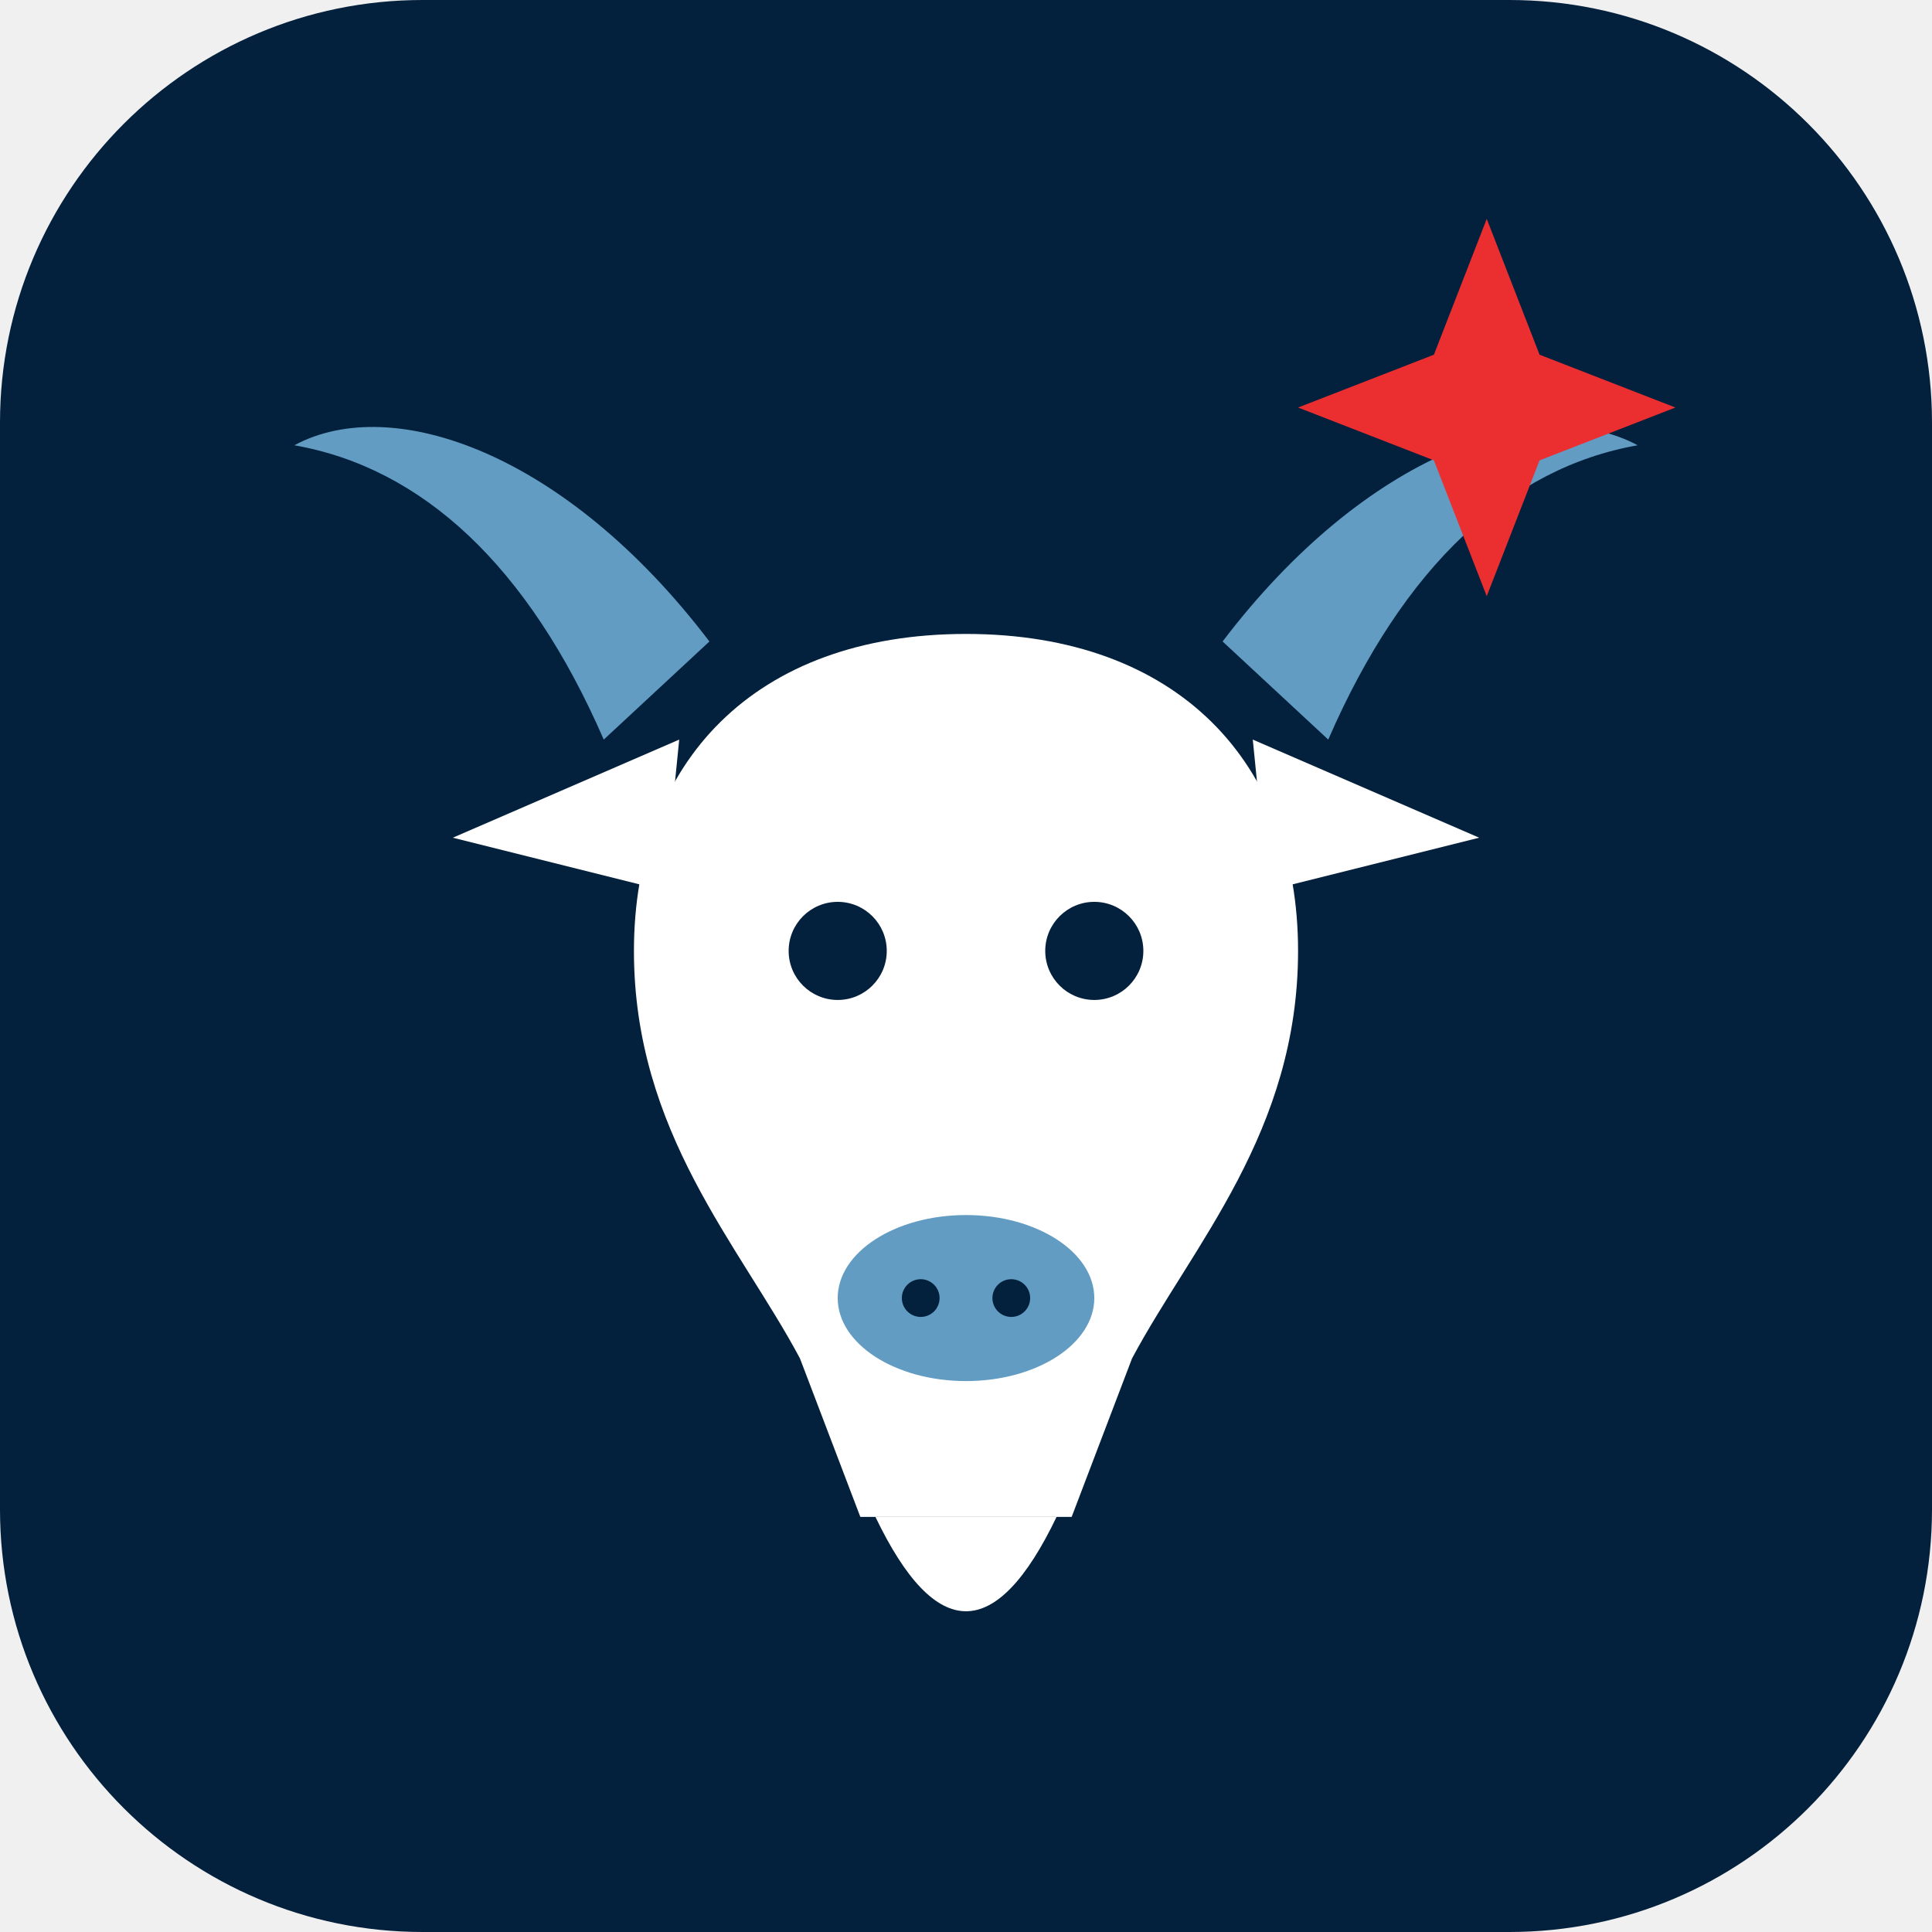
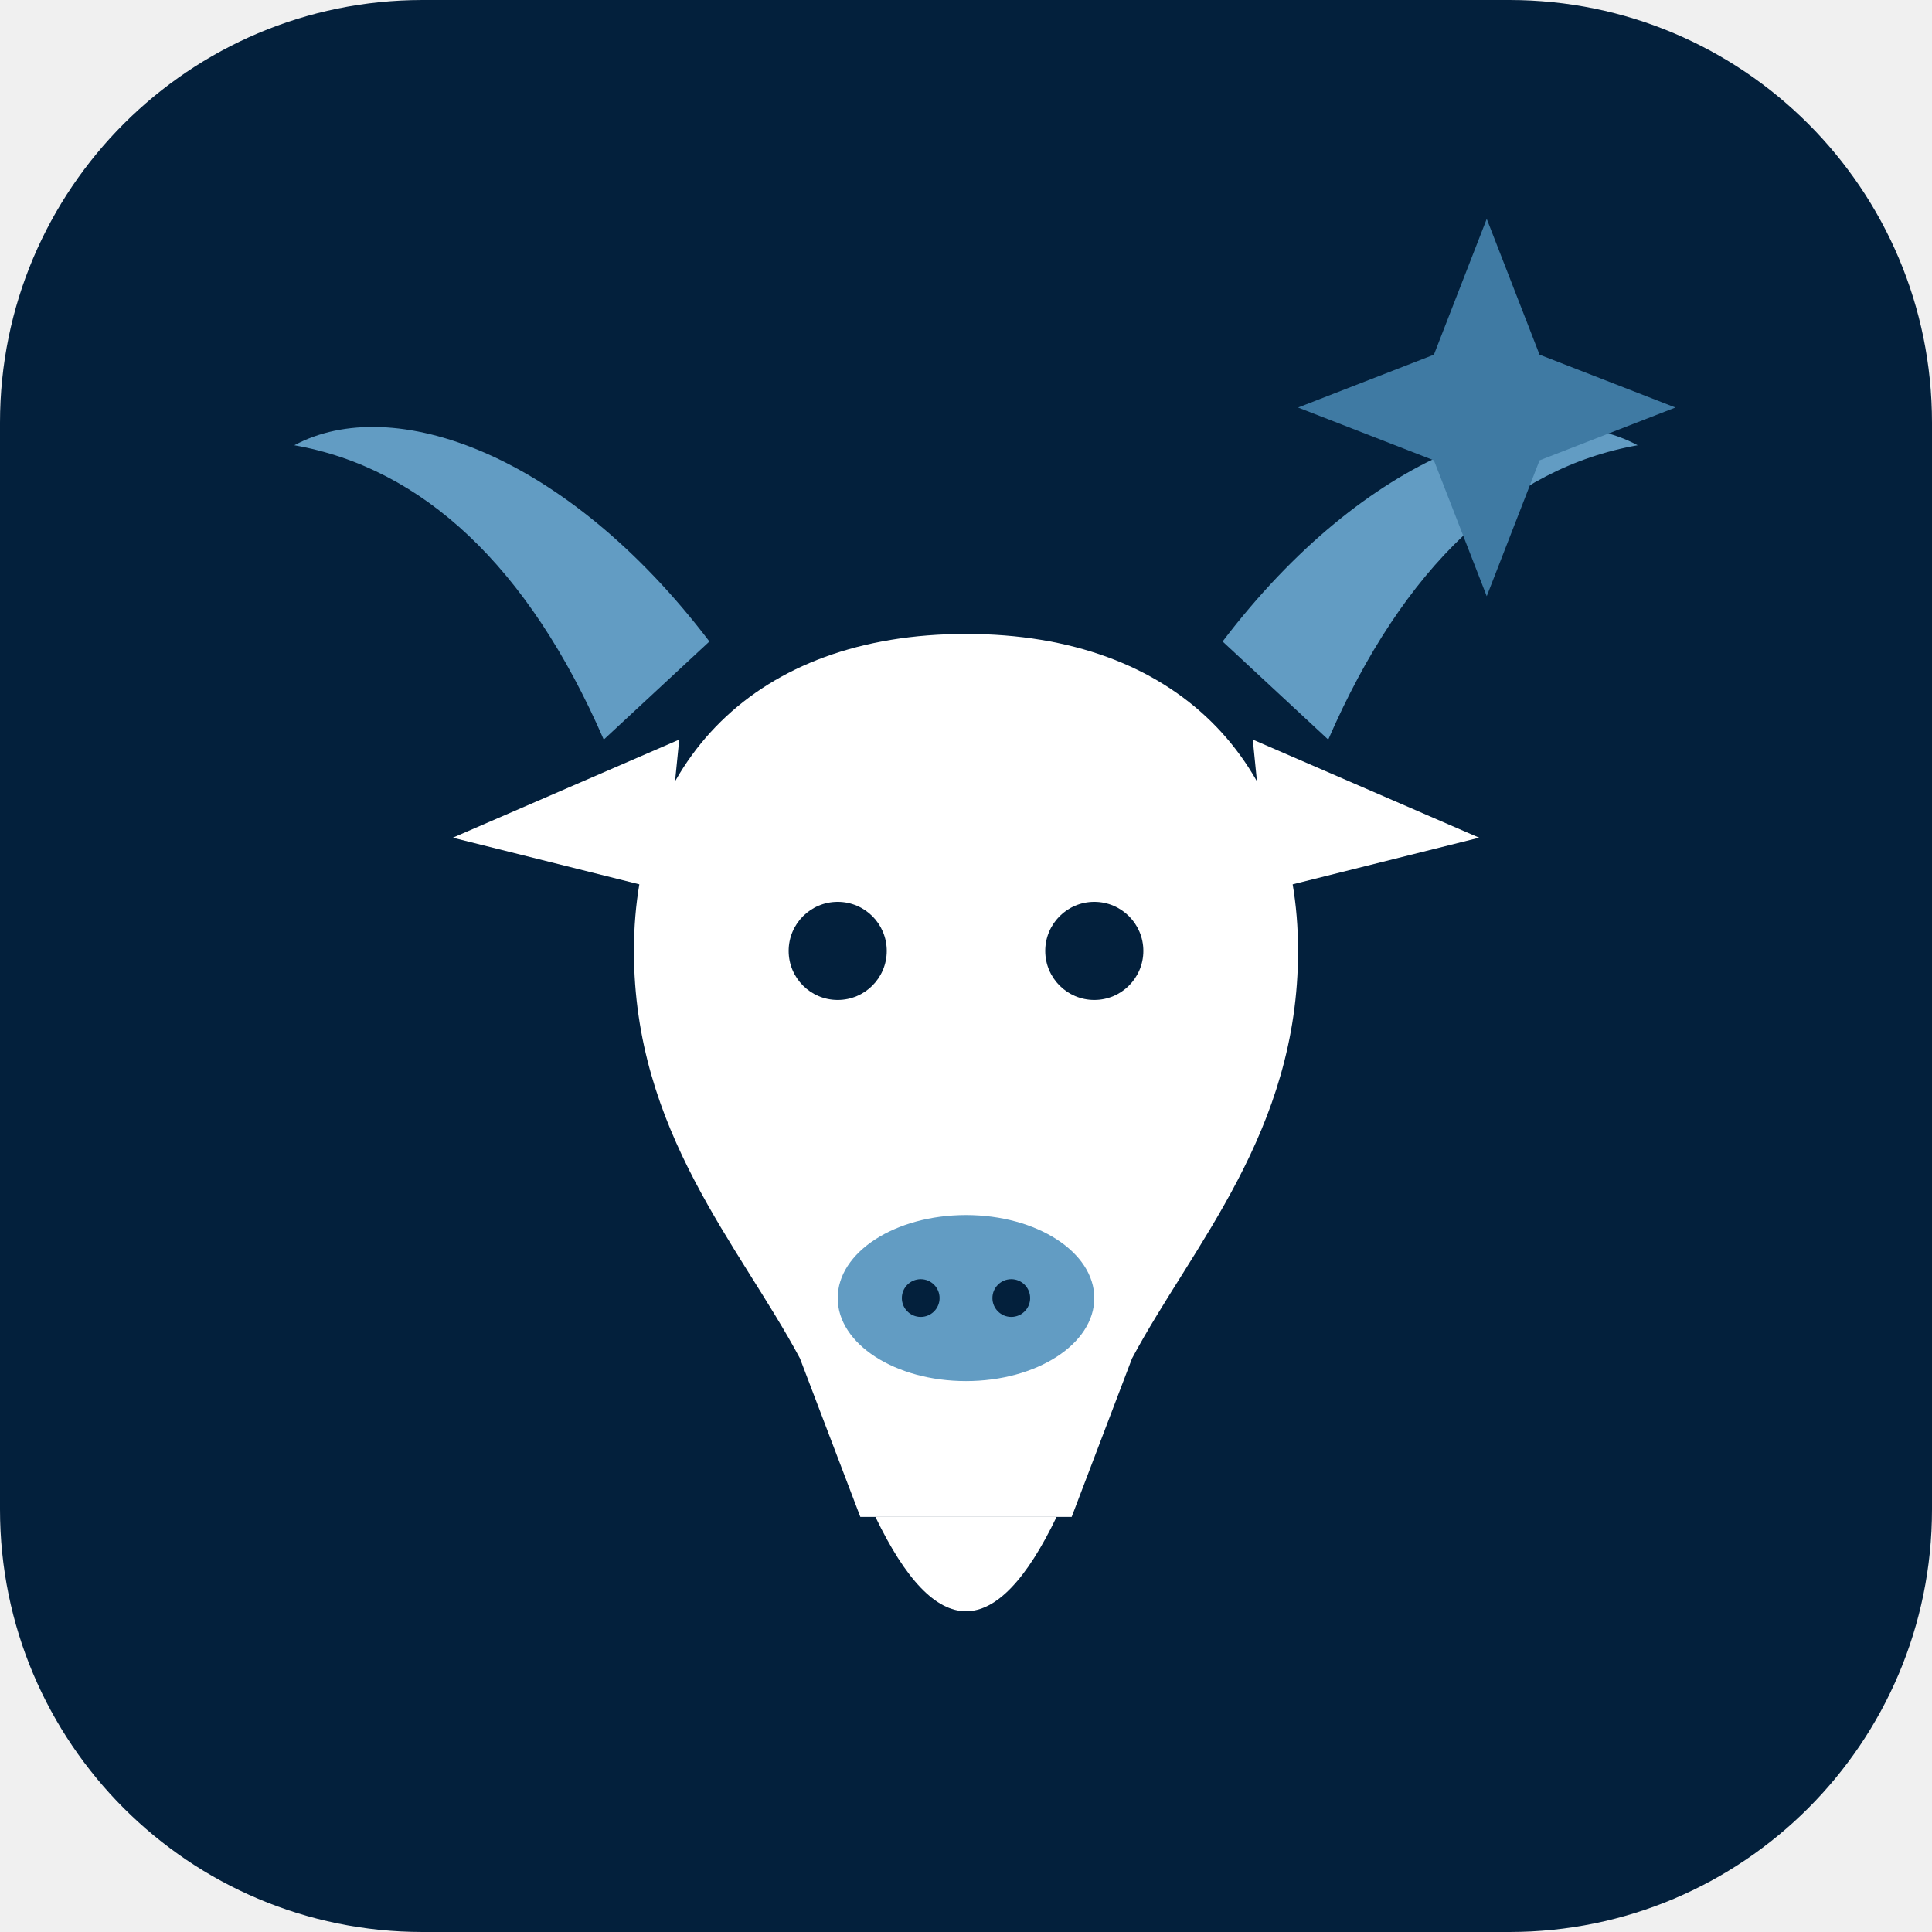
<svg xmlns="http://www.w3.org/2000/svg" viewBox="0 0 512 512">
  <rect width="512" height="512" rx="112" fill="#03203c" />
  <path d="M188 170 C150 120 104 104 78 118 C112 124 140 150 160 196 Z" fill="#629cc3" />
  <path d="M324 170 C362 120 408 104 434 118 C400 124 372 150 352 196 Z" fill="#629cc3" />
  <path d="M180 196 L120 222 L176 236 Z M332 196 L392 222 L336 236 Z" fill="#ffffff" />
  <path d="M256 168 C312 168 344 202 344 252 C344 300 316 330 300 360 L284 402 H228 L212 360 C196 330 168 300 168 252 C168 202 200 168 256 168 Z" fill="#ffffff" />
  <path d="M232 402 Q256 452 280 402 Z" fill="#ffffff" />
  <circle cx="222" cy="252" r="13" fill="#03203c" />
  <circle cx="290" cy="252" r="13" fill="#03203c" />
  <ellipse cx="256" cy="344" rx="34" ry="22" fill="#629cc3" />
  <circle cx="244" cy="344" r="5" fill="#03203c" />
  <circle cx="268" cy="344" r="5" fill="#03203c" />
-   <path d="M394 58l14 36 36 14-36 14-14 36-14-36-36-14 36-14z" fill="#eb2f31" />
+   <path d="M394 58l14 36 36 14-36 14-14 36-14-36-36-14 36-14z" fill="#3f7aa3" />
</svg>
